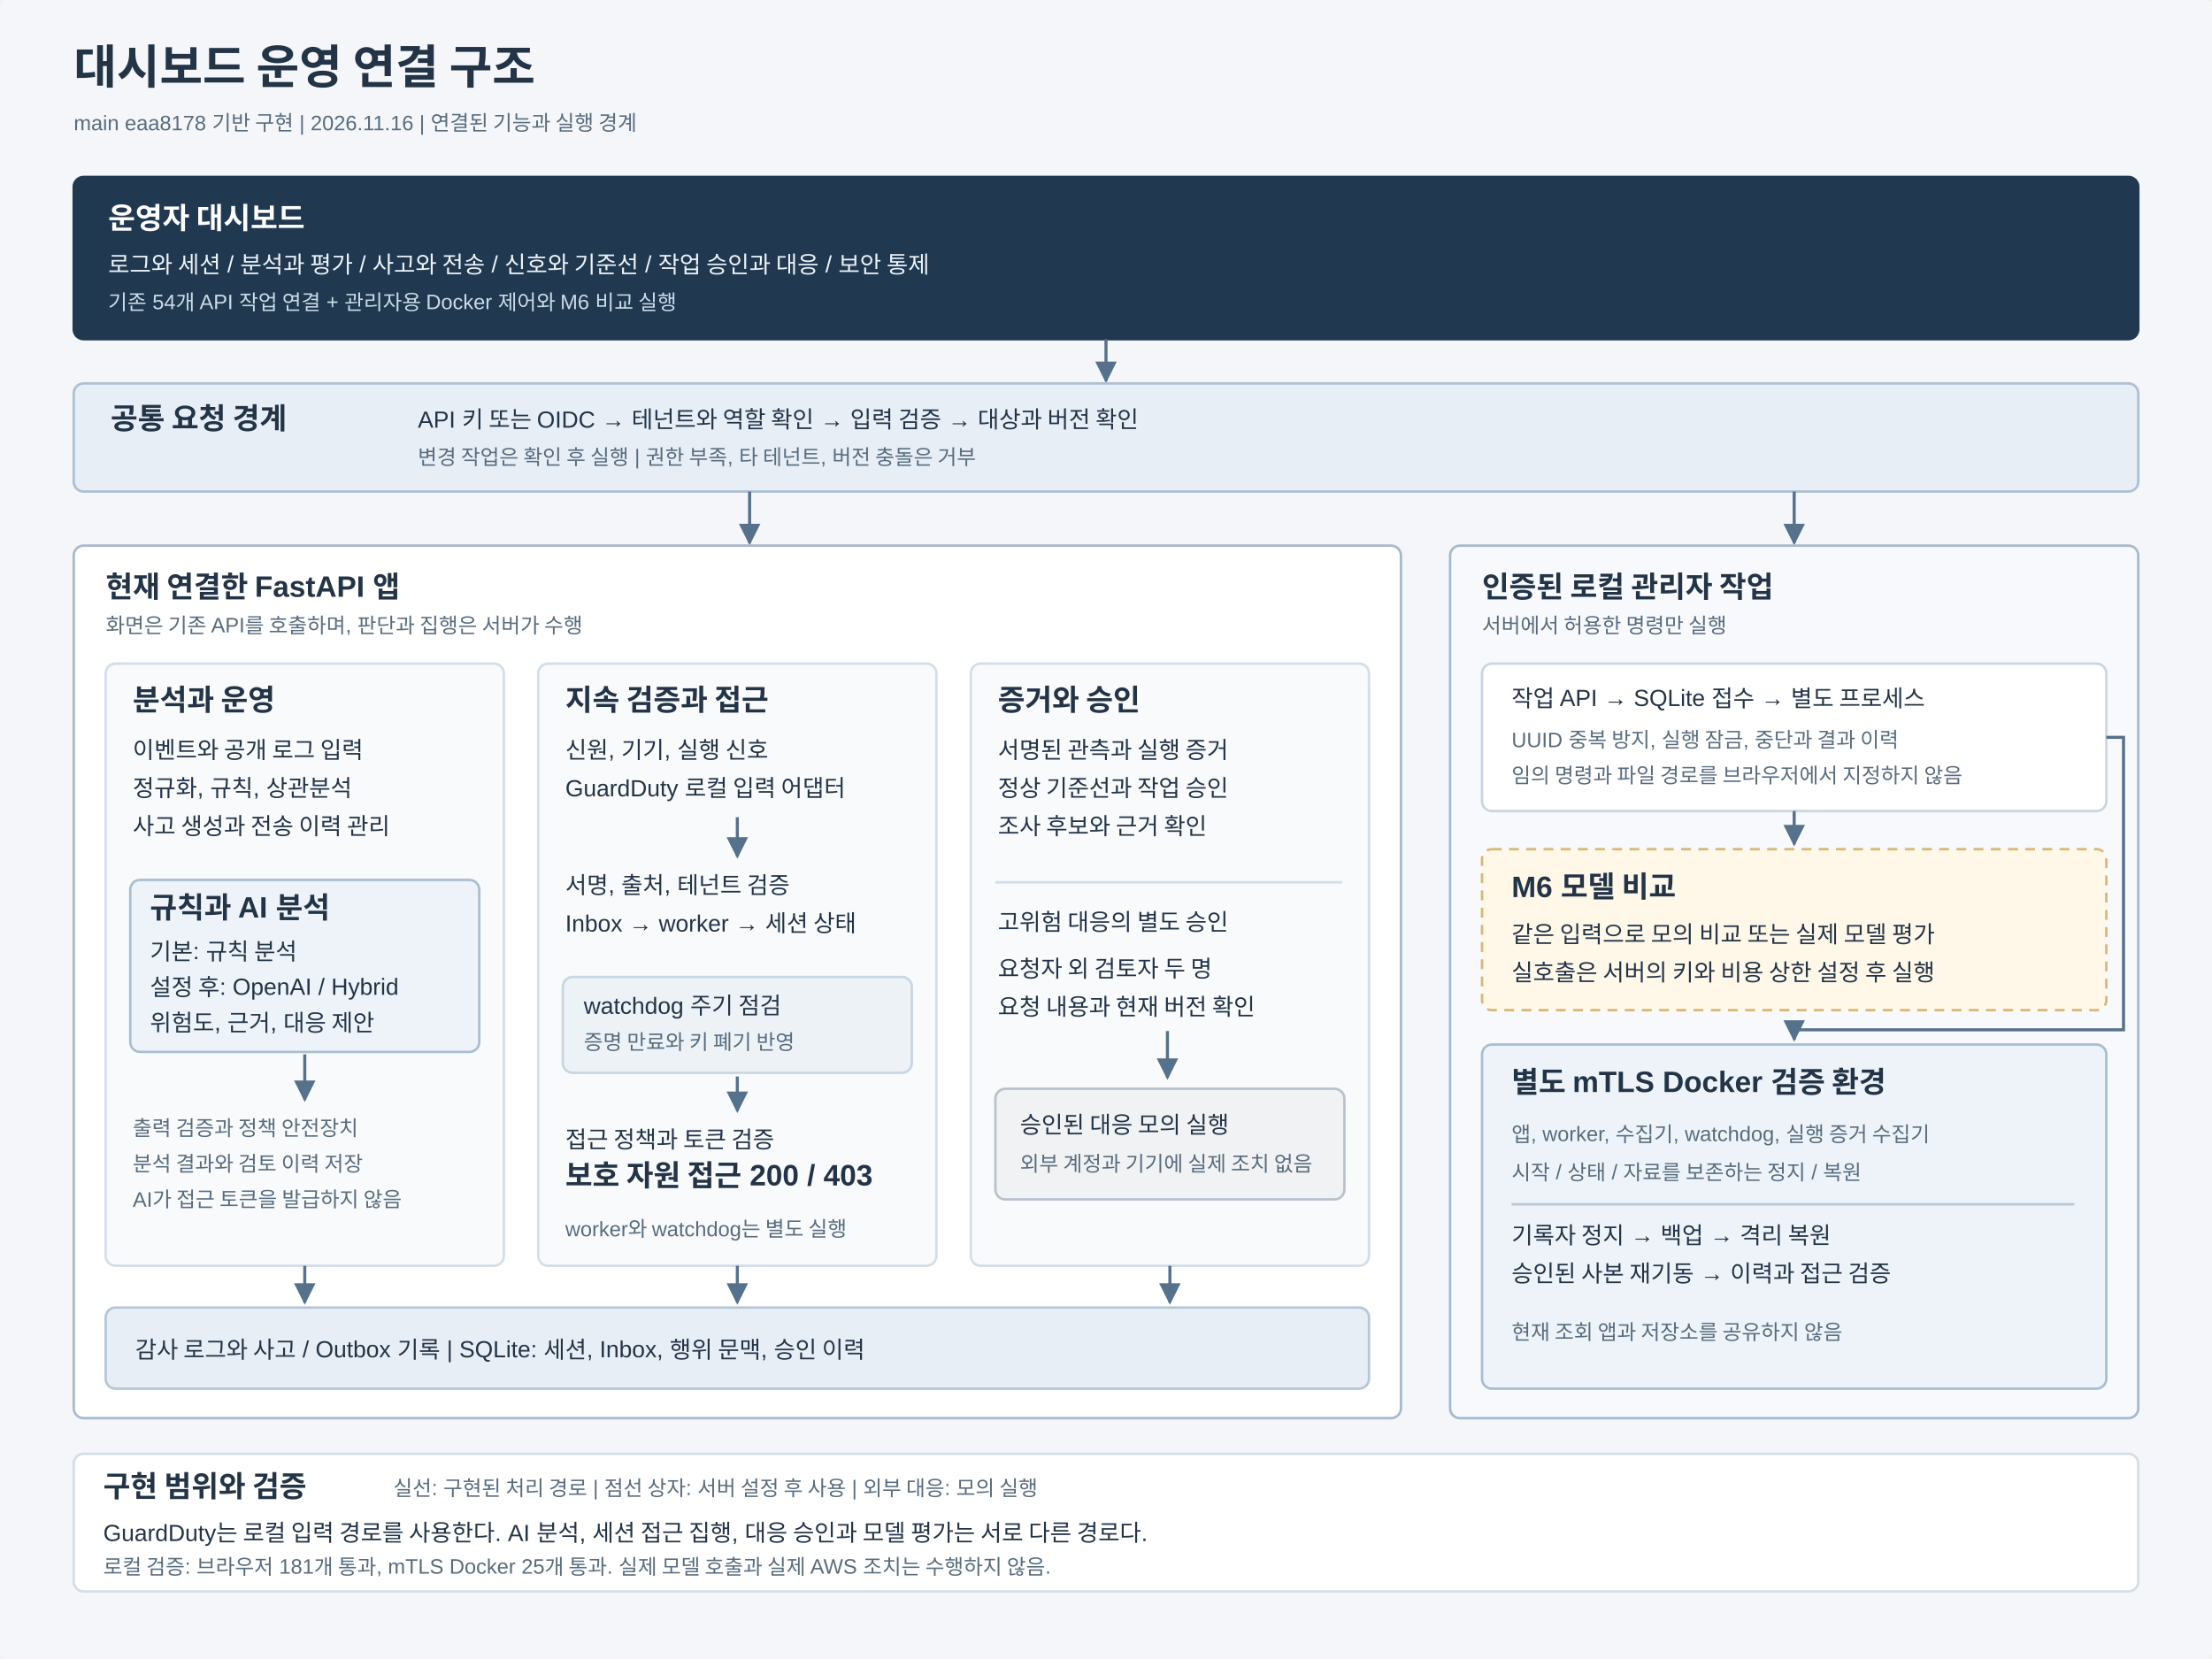
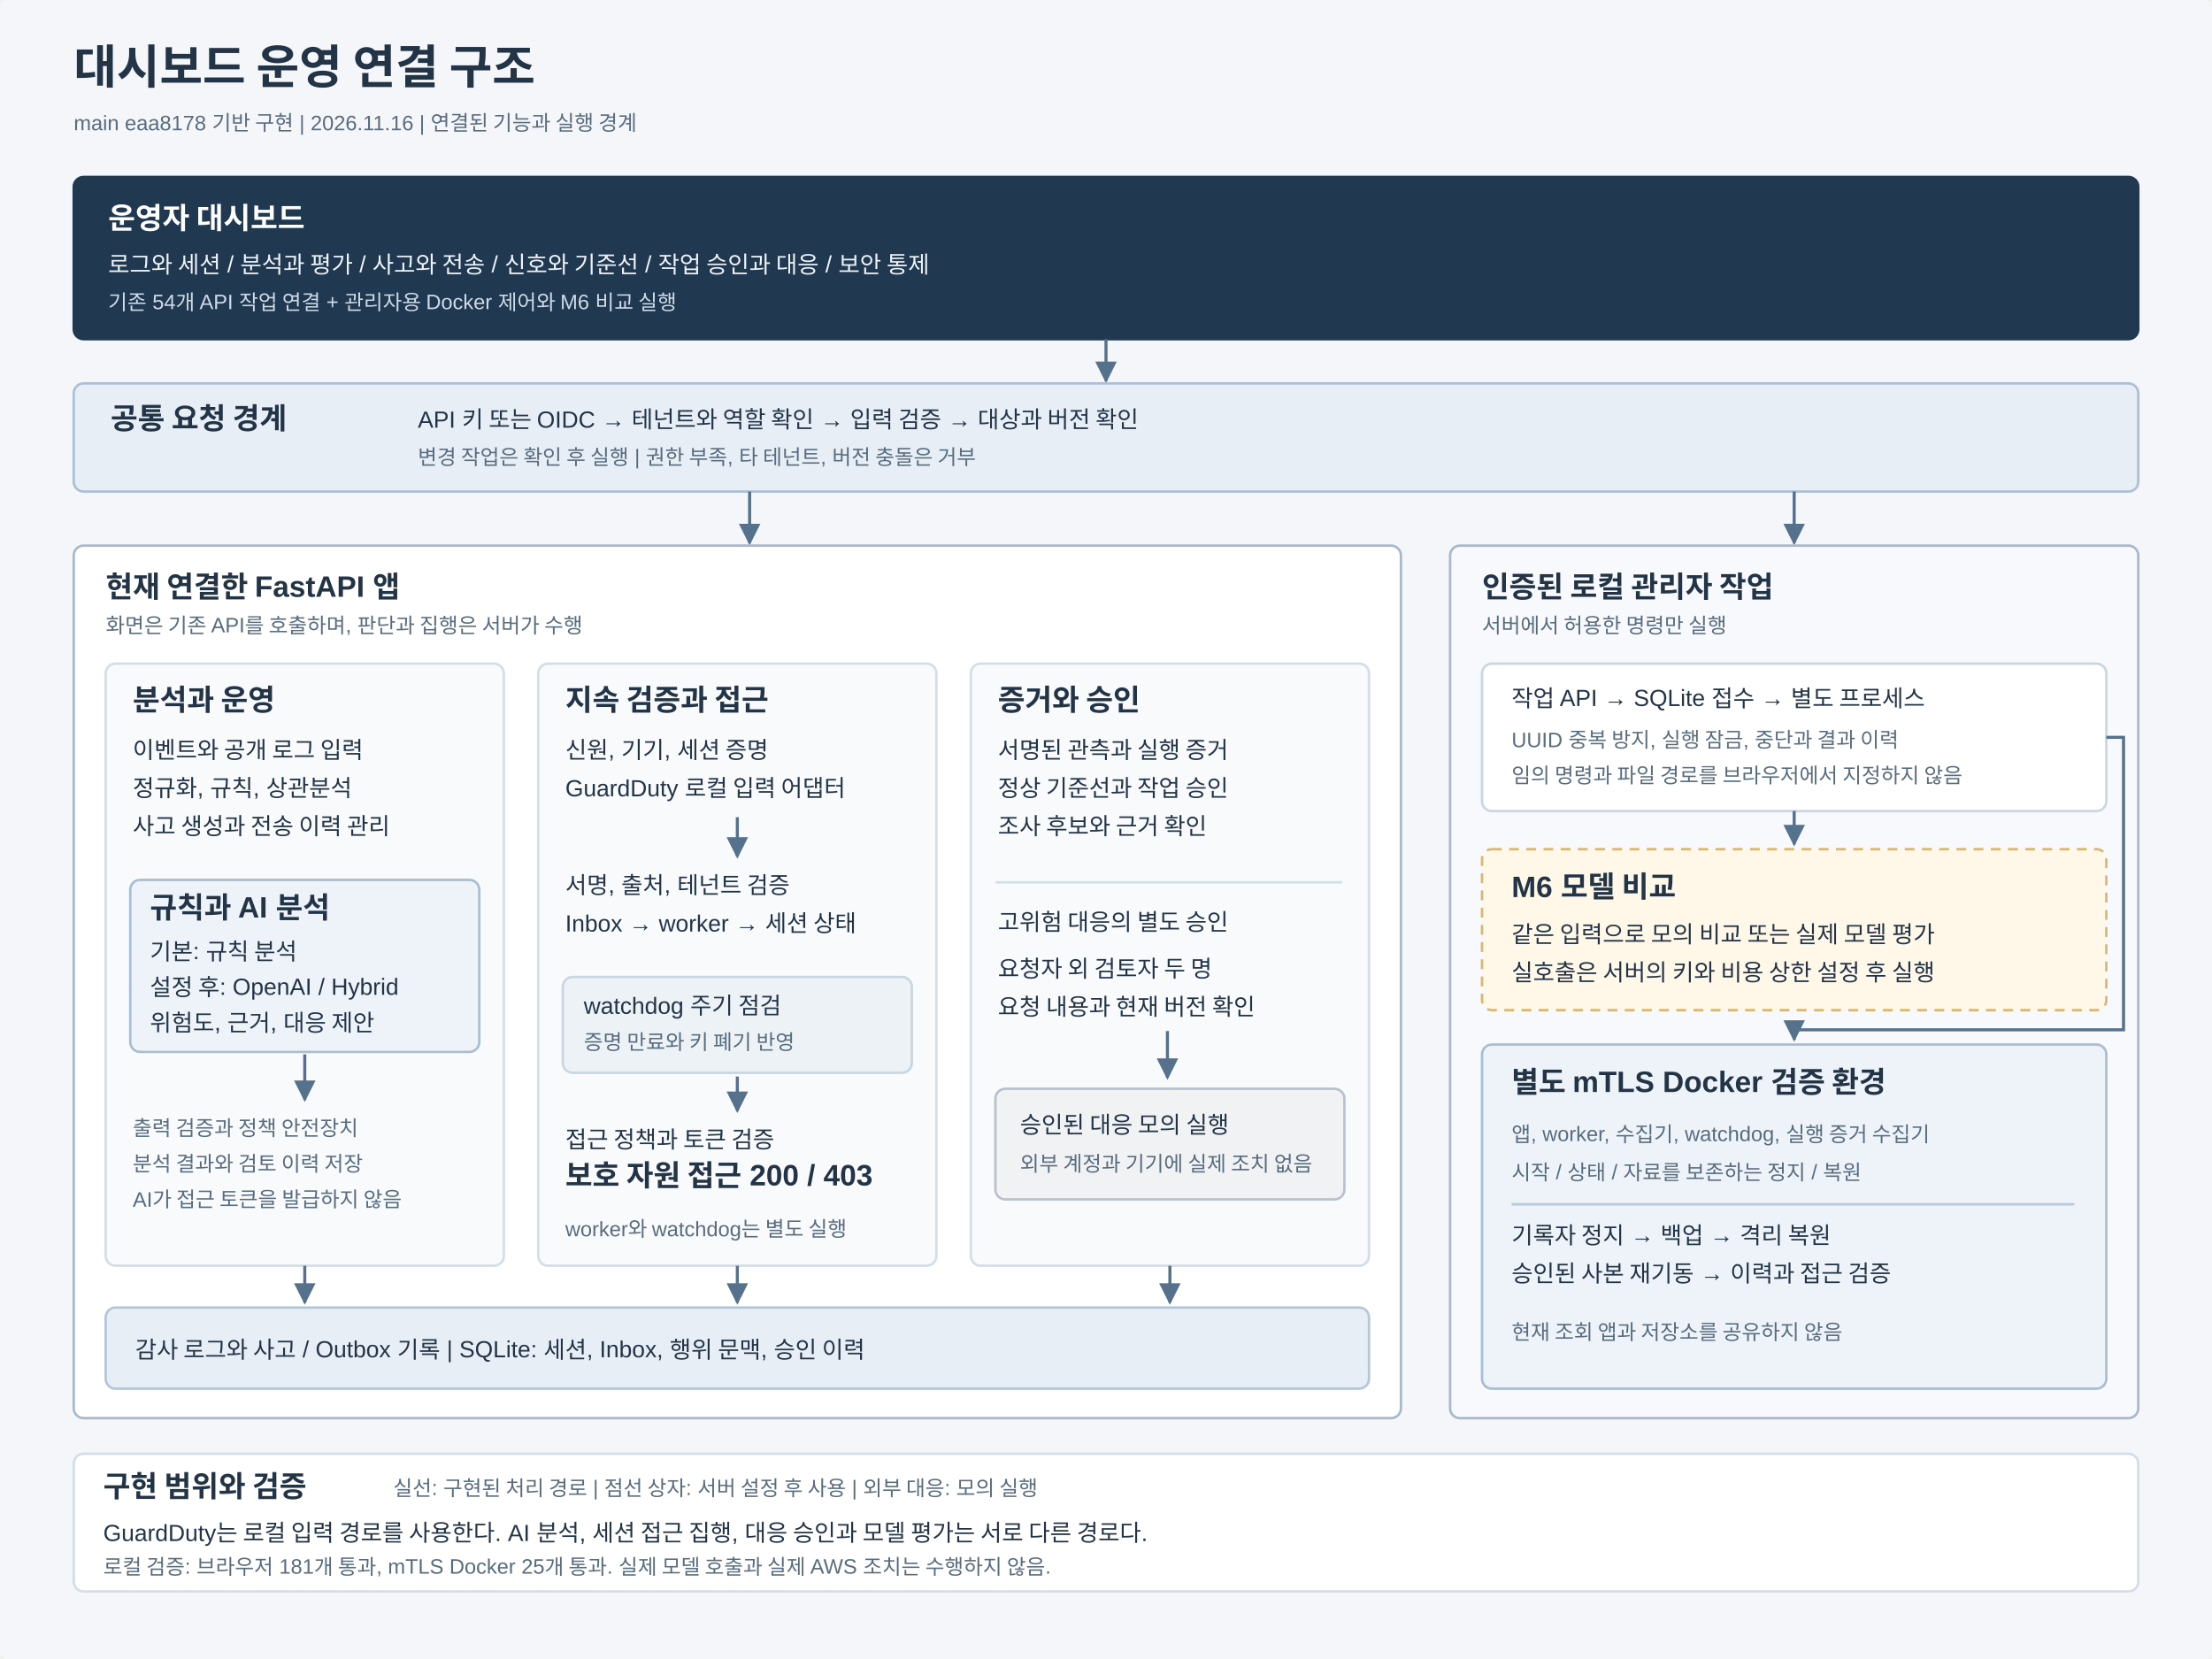
<svg xmlns="http://www.w3.org/2000/svg" width="1800" height="1350" viewBox="0 0 1800 1350">
  <defs>
    <marker id="arrow" viewBox="0 0 10 10" refX="9" refY="5" markerWidth="7" markerHeight="7" orient="auto-start-reverse">
      <path d="M0 0L10 5L0 10z" fill="#56718c" />
    </marker>
  </defs>
  <style>text{font-family:'Apple SD Gothic Neo','Malgun Gothic',Arial,sans-serif;fill:#233447}.title{font-size:38px;font-weight:700}.heading{font-size:24px;font-weight:700}.body{font-size:19px}.small{font-size:17px;fill:#586c7e}.white{fill:white}.muted{fill:#5b6c7d}</style>
  <rect x="0" y="0" width="1800" height="1350" rx="8" fill="#f4f6f9" stroke="#f4f6f9" stroke-width="2" />
  <text x="60" y="68" class="title">대시보드 운영 연결 구조</text>
  <text x="60" y="106" class="small">main eaa8178 기반 구현  |  2026.11.16  |  연결된 기능과 실행 경계</text>
  <rect x="60" y="144" width="1680" height="132" rx="8" fill="#203950" stroke="#203950" stroke-width="2" />
  <text x="88" y="186" class="heading" style="fill:#ffffff">운영자 대시보드</text>
  <text x="88" y="222" class="body" style="fill:#edf3f9">로그와 세션  /  분석과 평가  /  사고와 전송  /  신호와 기준선  /  작업 승인과 대응  /  보안 통제</text>
  <text x="88" y="252" class="small" style="fill:#cbdbe9">기존 54개 API 작업 연결  +  관리자용 Docker 제어와 M6 비교 실행</text>
  <path d="M900 276 L900 310" fill="none" stroke="#56718c" stroke-width="2.5" marker-end="url(#arrow)" />
  <rect x="60" y="312" width="1680" height="88" rx="8" fill="#e7eef6" stroke="#adc0d3" stroke-width="2" />
  <text x="90" y="349" class="heading">공통 요청 경계</text>
  <text x="340" y="348" class="body">API 키 또는 OIDC  →  테넌트와 역할 확인  →  입력 검증  →  대상과 버전 확인</text>
  <text x="340" y="378" class="small">변경 작업은 확인 후 실행  |  권한 부족, 타 테넌트, 버전 충돌은 거부</text>
  <path d="M610 400 L610 442" fill="none" stroke="#56718c" stroke-width="2.5" marker-end="url(#arrow)" />
  <path d="M1460 400 L1460 442" fill="none" stroke="#56718c" stroke-width="2.5" marker-end="url(#arrow)" />
  <rect x="60" y="444" width="1080" height="710" rx="8" fill="#ffffff" stroke="#a7b9cb" stroke-width="2" />
  <text x="86" y="486" class="heading">현재 연결한 FastAPI 앱</text>
  <text x="86" y="515" class="small">화면은 기존 API를 호출하며, 판단과 집행은 서버가 수행</text>
  <rect x="86" y="540" width="324" height="490" rx="8" fill="#f8fafc" stroke="#d3dee8" stroke-width="2" />
  <rect x="438" y="540" width="324" height="490" rx="8" fill="#f8fafc" stroke="#d3dee8" stroke-width="2" />
  <rect x="790" y="540" width="324" height="490" rx="8" fill="#f8fafc" stroke="#d3dee8" stroke-width="2" />
  <text x="108" y="578" class="heading">분석과 운영</text>
  <text x="108" y="617" class="body">이벤트와 공개 로그 입력</text>
  <text x="108" y="648" class="body">정규화, 규칙, 상관분석</text>
  <text x="108" y="679" class="body">사고 생성과 전송 이력 관리</text>
  <rect x="106" y="716" width="284" height="140" rx="8" fill="#edf3f9" stroke="#a9bed1" stroke-width="2" />
  <text x="122" y="747" class="heading">규칙과 AI 분석</text>
  <text x="122" y="781" class="body">기본: 규칙 분석</text>
  <text x="122" y="810" class="body">설정 후: OpenAI / Hybrid</text>
  <text x="122" y="839" class="body">위험도, 근거, 대응 제안</text>
  <path d="M248 858 L248 895" fill="none" stroke="#56718c" stroke-width="2.5" marker-end="url(#arrow)" />
  <text x="108" y="924" class="small">출력 검증과 정책 안전장치</text>
  <text x="108" y="953" class="small">분석 결과와 검토 이력 저장</text>
  <text x="108" y="982" class="small">AI가 접근 토큰을 발급하지 않음</text>
  <text x="460" y="578" class="heading">지속 검증과 접근</text>
-   <text x="460" y="617" class="body">신원, 기기, 실행 신호</text>
+   <text x="460" y="617" class="body">신원, 기기, 세션 증명</text>
  <text x="460" y="648" class="body">GuardDuty 로컬 입력 어댑터</text>
  <path d="M600 665 L600 697" fill="none" stroke="#56718c" stroke-width="2.5" marker-end="url(#arrow)" />
  <text x="460" y="727" class="body">서명, 출처, 테넌트 검증</text>
  <text x="460" y="758" class="body">Inbox → worker → 세션 상태</text>
  <rect x="458" y="795" width="284" height="78" rx="8" fill="#edf2f7" stroke="#c9d6e3" stroke-width="2" />
  <text x="475" y="825" class="body">watchdog 주기 점검</text>
  <text x="475" y="854" class="small">증명 만료와 키 폐기 반영</text>
  <path d="M600 876 L600 904" fill="none" stroke="#56718c" stroke-width="2.5" marker-end="url(#arrow)" />
  <text x="460" y="934" class="body">접근 정책과 토큰 검증</text>
  <text x="460" y="965" class="heading">보호 자원 접근 200 / 403</text>
  <text x="460" y="1006" class="small">worker와 watchdog는 별도 실행</text>
  <text x="812" y="578" class="heading">증거와 승인</text>
  <text x="812" y="617" class="body">서명된 관측과 실행 증거</text>
  <text x="812" y="648" class="body">정상 기준선과 작업 승인</text>
  <text x="812" y="679" class="body">조사 후보와 근거 확인</text>
  <path d="M810 718H1092" stroke="#d3dee8" stroke-width="2" />
  <text x="812" y="757" class="body">고위험 대응의 별도 승인</text>
  <text x="812" y="795" class="body">요청자 외 검토자 두 명</text>
  <text x="812" y="826" class="body">요청 내용과 현재 버전 확인</text>
  <path d="M950 839 L950 877" fill="none" stroke="#56718c" stroke-width="2.5" marker-end="url(#arrow)" />
  <rect x="810" y="886" width="284" height="90" rx="8" fill="#f0f2f4" stroke="#b9c2cc" stroke-width="2" />
  <text x="830" y="922" class="body">승인된 대응 모의 실행</text>
  <text x="830" y="953" class="small">외부 계정과 기기에 실제 조치 없음</text>
  <path d="M248 1030 L248 1060" fill="none" stroke="#56718c" stroke-width="2.5" marker-end="url(#arrow)" />
  <path d="M600 1030 L600 1060" fill="none" stroke="#56718c" stroke-width="2.5" marker-end="url(#arrow)" />
  <path d="M952 1030 L952 1060" fill="none" stroke="#56718c" stroke-width="2.5" marker-end="url(#arrow)" />
  <rect x="86" y="1064" width="1028" height="66" rx="8" fill="#e7eef5" stroke="#b5c6d7" stroke-width="2" />
  <text x="110" y="1105" class="body">감사 로그와 사고 / Outbox 기록    |    SQLite: 세션, Inbox, 행위 문맥, 승인 이력</text>
  <rect x="1180" y="444" width="560" height="710" rx="8" fill="#f7f9fc" stroke="#a7b9cb" stroke-width="2" />
  <text x="1206" y="486" class="heading">인증된 로컬 관리자 작업</text>
  <text x="1206" y="515" class="small">서버에서 허용한 명령만 실행</text>
  <rect x="1206" y="540" width="508" height="120" rx="8" fill="#ffffff" stroke="#c9d6e3" stroke-width="2" />
  <text x="1230" y="575" class="body">작업 API → SQLite 접수 → 별도 프로세스</text>
  <text x="1230" y="608" class="small">UUID 중복 방지, 실행 잠금, 중단과 결과 이력</text>
  <text x="1230" y="637" class="small">임의 명령과 파일 경로를 브라우저에서 지정하지 않음</text>
  <path d="M1460 660 L1460 687" fill="none" stroke="#56718c" stroke-width="2.5" marker-end="url(#arrow)" />
  <rect x="1206" y="691" width="508" height="131" rx="8" fill="#fff8e9" stroke="#d9b875" stroke-width="2" stroke-dasharray="8 6" />
  <text x="1230" y="730" class="heading">M6 모델 비교</text>
  <text x="1230" y="767" class="body">같은 입력으로 모의 비교 또는 실제 모델 평가</text>
  <text x="1230" y="798" class="body">실호출은 서버의 키와 비용 상한 설정 후 실행</text>
  <path d="M1714 600 H1728 V838 H1460 V846" fill="none" stroke="#56718c" stroke-width="2.5" marker-end="url(#arrow)" />
  <rect x="1206" y="850" width="508" height="280" rx="8" fill="#edf3f9" stroke="#a9bed1" stroke-width="2" />
  <text x="1230" y="889" class="heading">별도 mTLS Docker 검증 환경</text>
  <text x="1230" y="929" class="small">앱, worker, 수집기, watchdog, 실행 증거 수집기</text>
  <text x="1230" y="960" class="small">시작 / 상태 / 자료를 보존하는 정지 / 복원</text>
  <path d="M1230 980H1688" stroke="#b9c9d8" stroke-width="2" />
  <text x="1230" y="1012" class="body">기록자 정지 → 백업 → 격리 복원</text>
  <text x="1230" y="1043" class="body">승인된 사본 재기동 → 이력과 접근 검증</text>
  <text x="1230" y="1090" class="small">현재 조회 앱과 저장소를 공유하지 않음</text>
  <rect x="60" y="1183" width="1680" height="112" rx="8" fill="#ffffff" stroke="#d3dee8" stroke-width="2" />
  <text x="84" y="1218" class="heading">구현 범위와 검증</text>
  <text x="320" y="1217" class="small">실선: 구현된 처리 경로  |  점선 상자: 서버 설정 후 사용  |  외부 대응: 모의 실행</text>
  <text x="84" y="1254" class="body">GuardDuty는 로컬 입력 경로를 사용한다. AI 분석, 세션 접근 집행, 대응 승인과 모델 평가는 서로 다른 경로다.</text>
  <text x="84" y="1281" class="small">로컬 검증: 브라우저 181개 통과, mTLS Docker 25개 통과. 실제 모델 호출과 실제 AWS 조치는 수행하지 않음.</text>
</svg>
